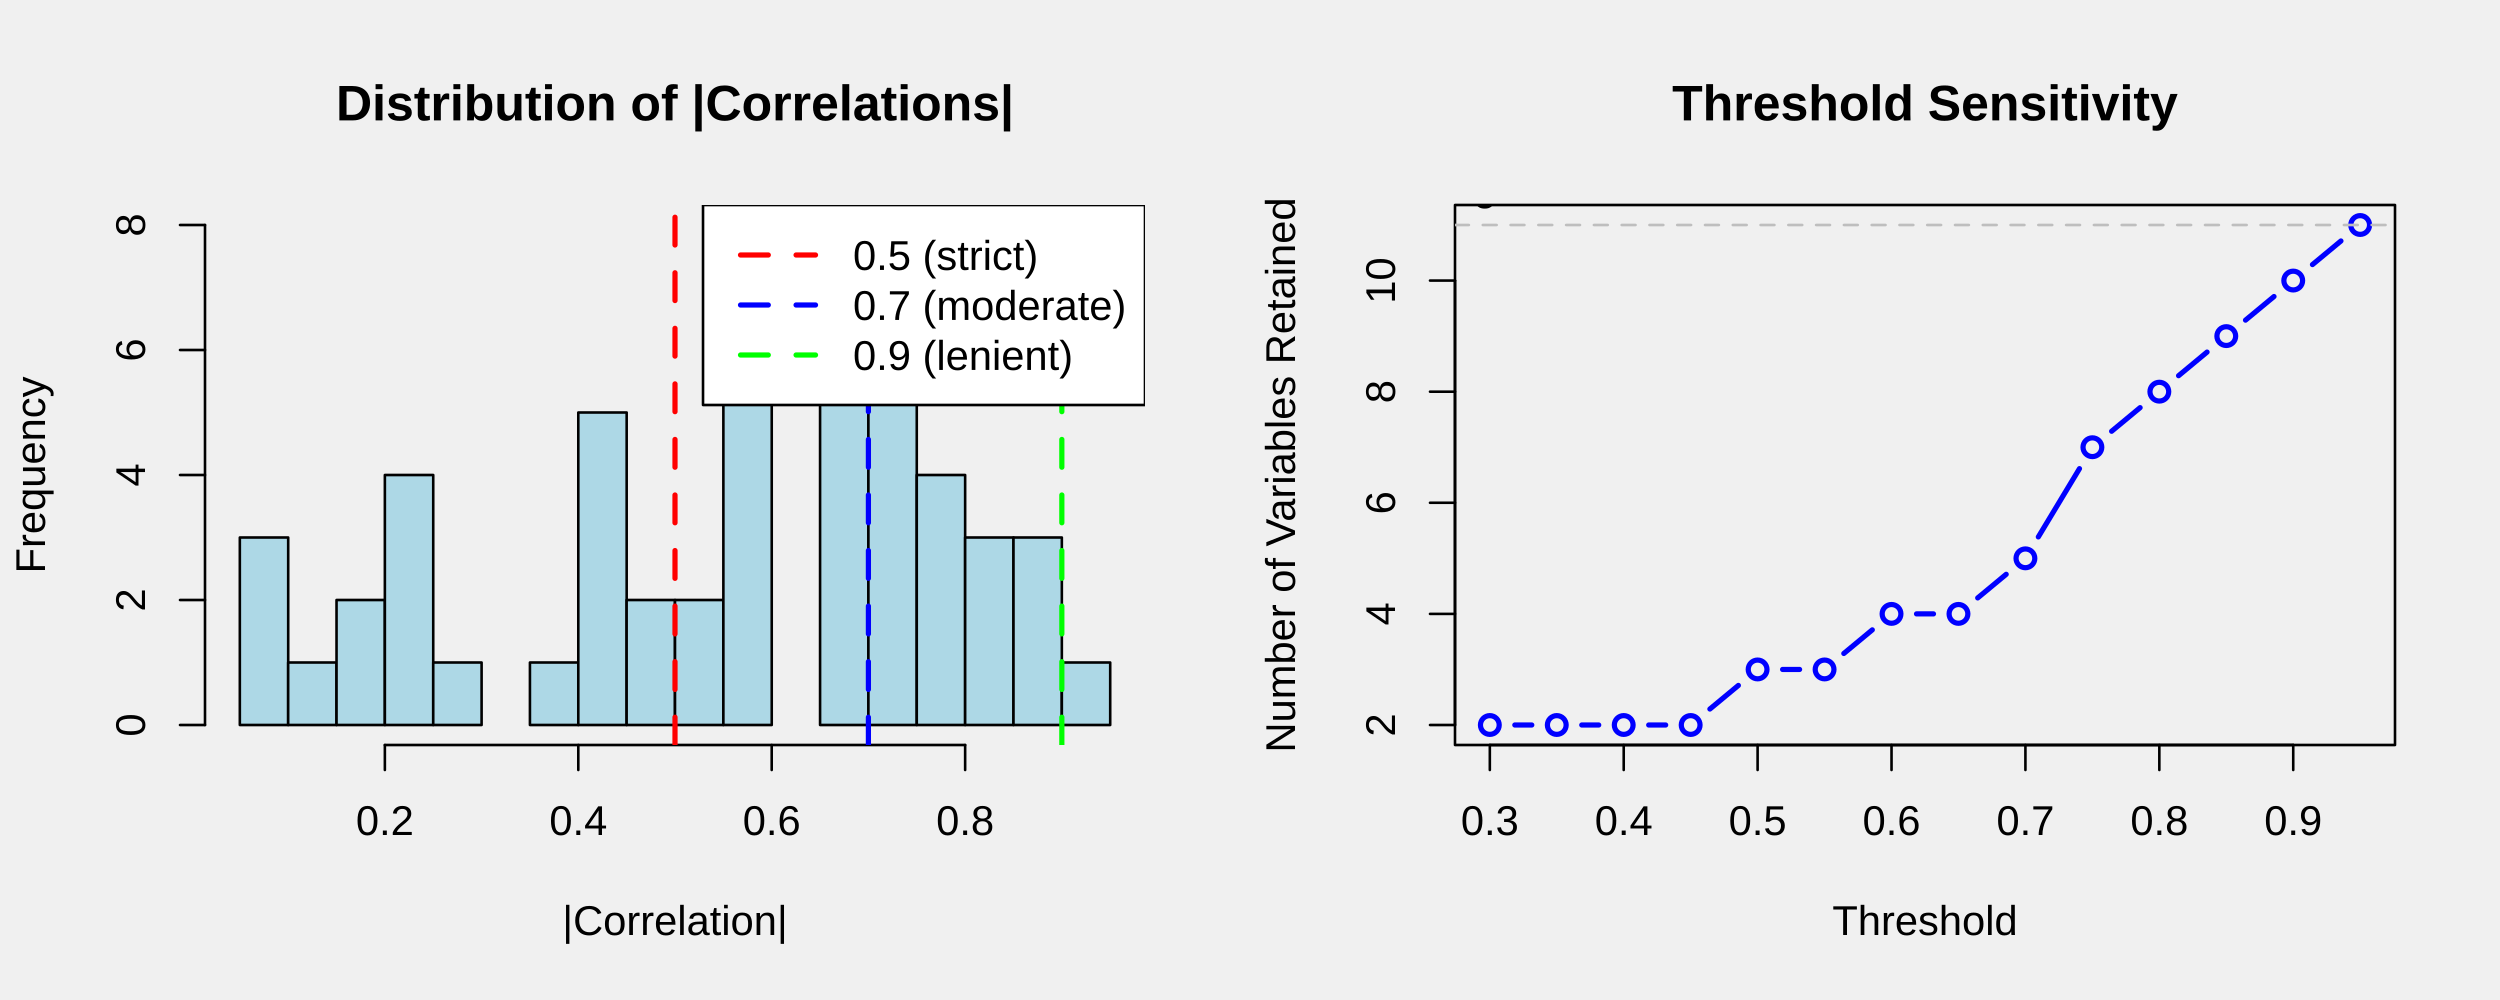
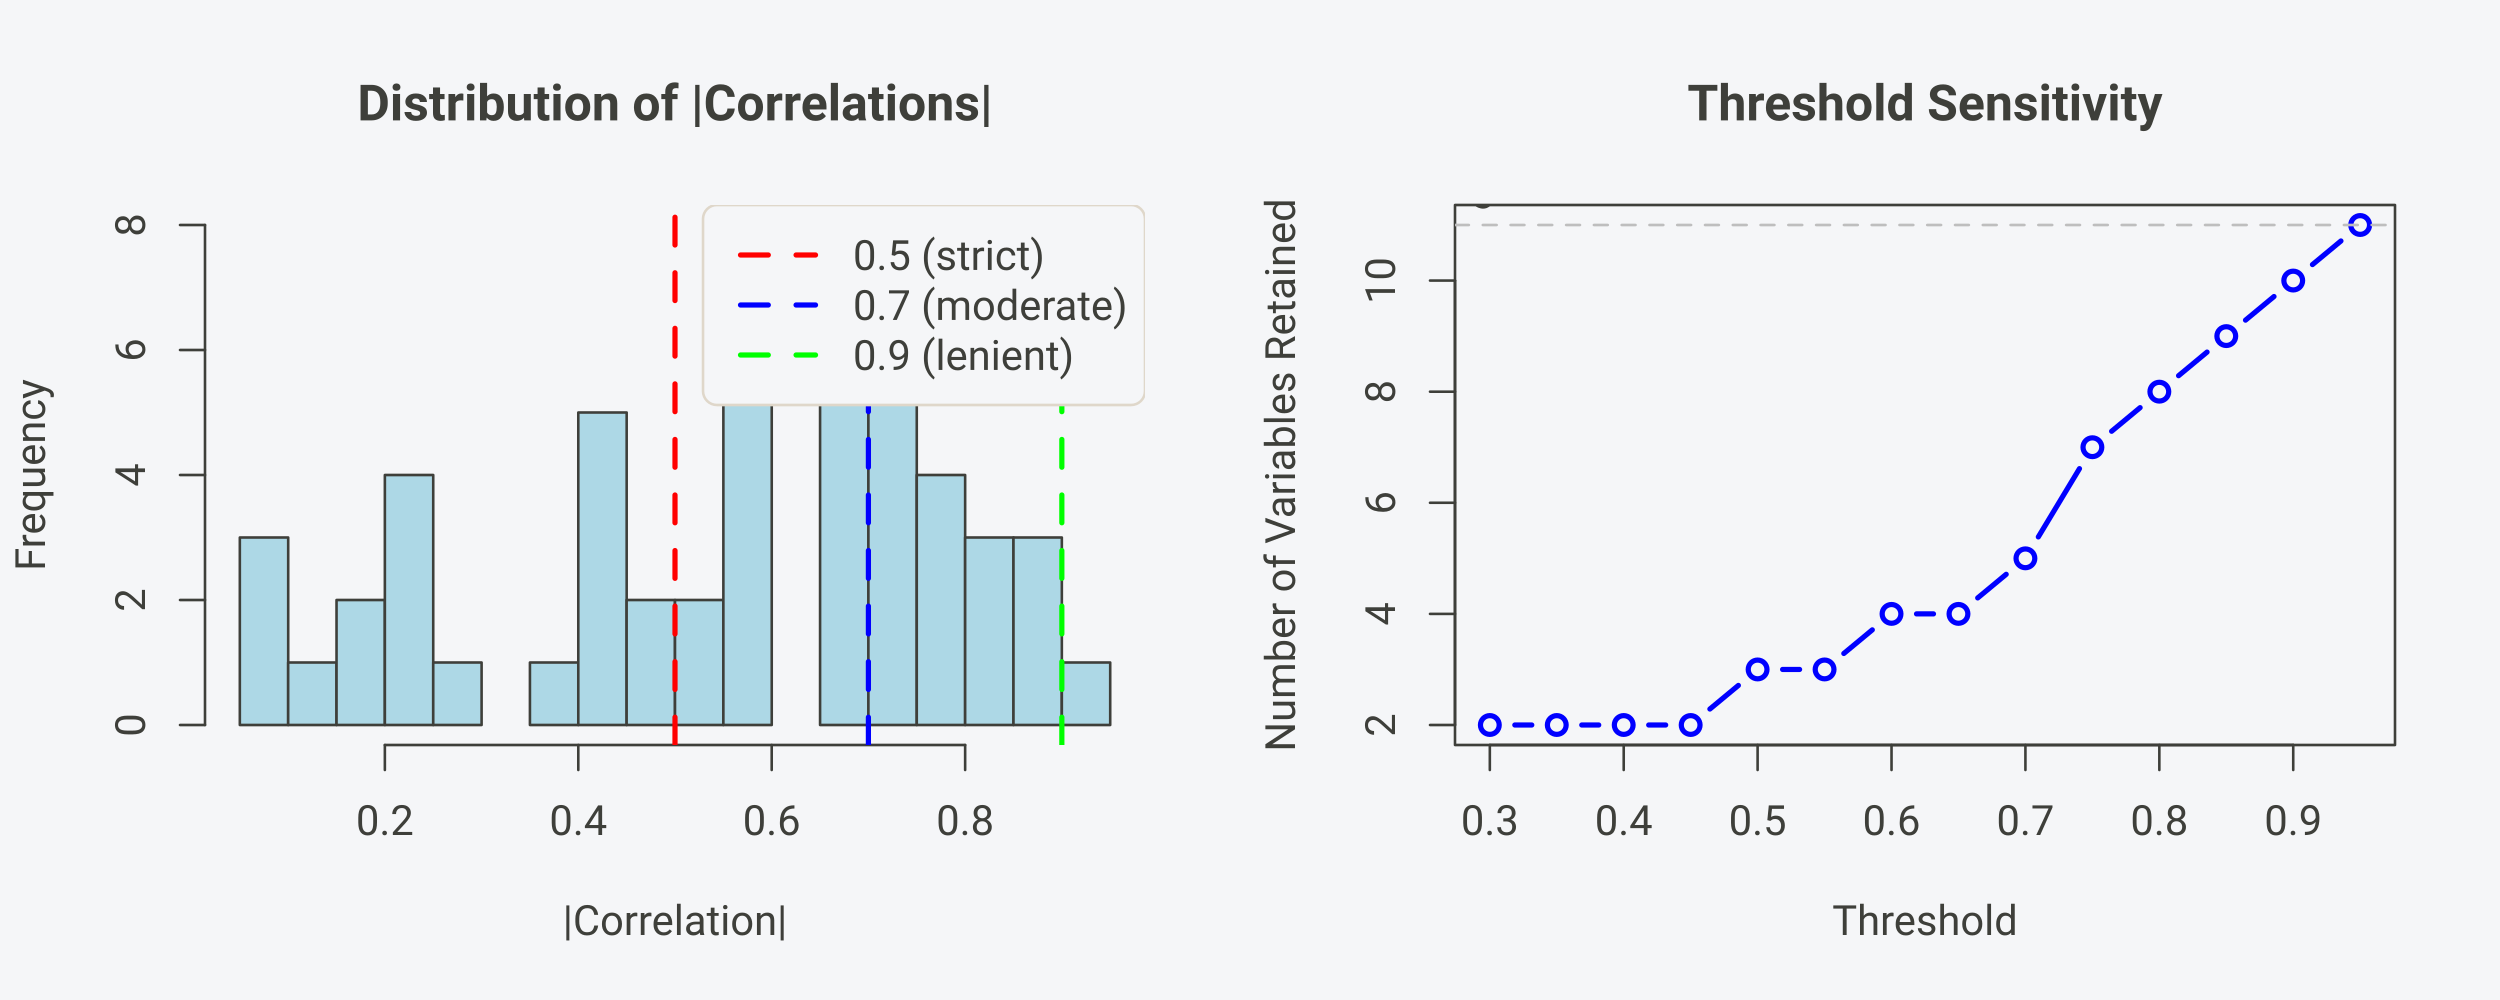
<svg xmlns="http://www.w3.org/2000/svg" width="720.00pt" height="288.00pt" viewBox="0 0 720.00 288.00">
  <g class="svglite">
    <defs>
      <style type="text/css">
-     .svglite line, .svglite polyline, .svglite polygon, .svglite path, .svglite rect, .svglite circle {
+     /* theme-aware-processed */
+     .svglite line, .svglite polyline, .svglite polygon, .svglite path, .svglite circle {
      fill: none;
-       stroke: #000000;
+       stroke: #3E3F3A;
+       stroke-linecap: round;
+       stroke-linejoin: round;
+       stroke-miterlimit: 10.00;
+     }
+     .svglite &gt; g &gt; rect {
+       fill: none;
+       stroke: #3E3F3A;
      stroke-linecap: round;
      stroke-linejoin: round;
      stroke-miterlimit: 10.00;
    }
    .svglite text {
      white-space: pre;
+       fill: #3E3F3A;
    }
    .svglite g.glyphgroup path {
      fill: inherit;
      stroke: none;
    }
  </style>
    </defs>
-     <rect width="100%" height="100%" style="stroke: none; fill: none;" />
+     <rect class="svg-bg" width="100%" height="100%" style="stroke: none; fill: #F5F6F8;" />
    <defs>
      <clipPath id="cpMC4wMHw3MjAuMDB8MC4wMHwyODguMDA=">
        <rect x="0.00" y="0.00" width="720.00" height="288.00" />
      </clipPath>
    </defs>
    <g clip-path="url(#cpMC4wMHw3MjAuMDB8MC4wMHwyODguMDA=)">
</g>
    <defs>
      <clipPath id="cpMC4wMHwzNjAuMDB8MC4wMHwyODguMDA=">
        <rect x="0.00" y="0.00" width="360.00" height="288.00" />
      </clipPath>
    </defs>
    <g clip-path="url(#cpMC4wMHwzNjAuMDB8MC4wMHwyODguMDA=)">
-       <text x="194.40" y="34.67" text-anchor="middle" style="font-size: 14.40px; font-weight: bold; font-family: &quot;Arial&quot;;" textLength="195.19px" lengthAdjust="spacingAndGlyphs">Distribution of |Correlations|</text>
-       <text x="194.40" y="269.28" text-anchor="middle" style="font-size: 12.00px; font-family: &quot;Arial&quot;;" textLength="64.95px" lengthAdjust="spacingAndGlyphs">|Correlation|</text>
-       <text transform="translate(12.96,136.80) rotate(-90)" text-anchor="middle" style="font-size: 12.00px; font-family: &quot;Arial&quot;;" textLength="56.69px" lengthAdjust="spacingAndGlyphs">Frequency</text>
+       <text x="194.40" y="34.67" text-anchor="middle" style="font-size: 14.40px; font-weight: bold; font-family: &quot;Roboto&quot;, -apple-system, BlinkMacSystemFont, &quot;Segoe UI&quot;, system-ui, sans-serif;" textLength="195.19px" lengthAdjust="spacingAndGlyphs">Distribution of |Correlations|</text>
+       <text x="194.40" y="269.28" text-anchor="middle" style="font-size: 12.00px; font-family: &quot;Roboto&quot;, -apple-system, BlinkMacSystemFont, &quot;Segoe UI&quot;, system-ui, sans-serif;" textLength="64.95px" lengthAdjust="spacingAndGlyphs">|Correlation|</text>
+       <text transform="translate(12.96,136.80) rotate(-90)" text-anchor="middle" style="font-size: 12.00px; font-family: &quot;Roboto&quot;, -apple-system, BlinkMacSystemFont, &quot;Segoe UI&quot;, system-ui, sans-serif;" textLength="56.69px" lengthAdjust="spacingAndGlyphs">Frequency</text>
    </g>
    <g clip-path="url(#cpMC4wMHw3MjAuMDB8MC4wMHwyODguMDA=)">
      <line x1="110.84" y1="214.56" x2="277.96" y2="214.56" style="stroke-width: 0.75;" />
      <line x1="110.84" y1="214.56" x2="110.84" y2="221.76" style="stroke-width: 0.75;" />
      <line x1="166.55" y1="214.56" x2="166.55" y2="221.76" style="stroke-width: 0.75;" />
      <line x1="222.25" y1="214.56" x2="222.25" y2="221.76" style="stroke-width: 0.75;" />
      <line x1="277.96" y1="214.56" x2="277.96" y2="221.76" style="stroke-width: 0.75;" />
-       <text x="110.84" y="240.48" text-anchor="middle" style="font-size: 12.00px; font-family: &quot;Arial&quot;;" textLength="16.67px" lengthAdjust="spacingAndGlyphs">0.2</text>
-       <text x="166.55" y="240.48" text-anchor="middle" style="font-size: 12.00px; font-family: &quot;Arial&quot;;" textLength="16.67px" lengthAdjust="spacingAndGlyphs">0.4</text>
-       <text x="222.25" y="240.48" text-anchor="middle" style="font-size: 12.00px; font-family: &quot;Arial&quot;;" textLength="16.67px" lengthAdjust="spacingAndGlyphs">0.6</text>
-       <text x="277.96" y="240.48" text-anchor="middle" style="font-size: 12.00px; font-family: &quot;Arial&quot;;" textLength="16.67px" lengthAdjust="spacingAndGlyphs">0.8</text>
+       <text x="110.84" y="240.48" text-anchor="middle" style="font-size: 12.00px; font-family: &quot;Roboto&quot;, -apple-system, BlinkMacSystemFont, &quot;Segoe UI&quot;, system-ui, sans-serif;" textLength="16.67px" lengthAdjust="spacingAndGlyphs">0.2</text>
+       <text x="166.55" y="240.48" text-anchor="middle" style="font-size: 12.00px; font-family: &quot;Roboto&quot;, -apple-system, BlinkMacSystemFont, &quot;Segoe UI&quot;, system-ui, sans-serif;" textLength="16.67px" lengthAdjust="spacingAndGlyphs">0.4</text>
+       <text x="222.25" y="240.48" text-anchor="middle" style="font-size: 12.00px; font-family: &quot;Roboto&quot;, -apple-system, BlinkMacSystemFont, &quot;Segoe UI&quot;, system-ui, sans-serif;" textLength="16.67px" lengthAdjust="spacingAndGlyphs">0.6</text>
+       <text x="277.96" y="240.48" text-anchor="middle" style="font-size: 12.00px; font-family: &quot;Roboto&quot;, -apple-system, BlinkMacSystemFont, &quot;Segoe UI&quot;, system-ui, sans-serif;" textLength="16.67px" lengthAdjust="spacingAndGlyphs">0.8</text>
      <line x1="59.04" y1="208.80" x2="59.04" y2="64.80" style="stroke-width: 0.75;" />
      <line x1="59.04" y1="208.80" x2="51.84" y2="208.80" style="stroke-width: 0.75;" />
      <line x1="59.04" y1="172.80" x2="51.84" y2="172.80" style="stroke-width: 0.75;" />
      <line x1="59.04" y1="136.80" x2="51.84" y2="136.80" style="stroke-width: 0.75;" />
      <line x1="59.04" y1="100.80" x2="51.84" y2="100.80" style="stroke-width: 0.75;" />
      <line x1="59.04" y1="64.80" x2="51.84" y2="64.80" style="stroke-width: 0.75;" />
-       <text transform="translate(41.76,208.80) rotate(-90)" text-anchor="middle" style="font-size: 12.00px; font-family: &quot;Arial&quot;;" textLength="6.67px" lengthAdjust="spacingAndGlyphs">0</text>
-       <text transform="translate(41.76,172.80) rotate(-90)" text-anchor="middle" style="font-size: 12.00px; font-family: &quot;Arial&quot;;" textLength="6.67px" lengthAdjust="spacingAndGlyphs">2</text>
-       <text transform="translate(41.76,136.80) rotate(-90)" text-anchor="middle" style="font-size: 12.00px; font-family: &quot;Arial&quot;;" textLength="6.67px" lengthAdjust="spacingAndGlyphs">4</text>
-       <text transform="translate(41.76,100.80) rotate(-90)" text-anchor="middle" style="font-size: 12.00px; font-family: &quot;Arial&quot;;" textLength="6.67px" lengthAdjust="spacingAndGlyphs">6</text>
-       <text transform="translate(41.76,64.80) rotate(-90)" text-anchor="middle" style="font-size: 12.00px; font-family: &quot;Arial&quot;;" textLength="6.67px" lengthAdjust="spacingAndGlyphs">8</text>
+       <text transform="translate(41.76,208.80) rotate(-90)" text-anchor="middle" style="font-size: 12.00px; font-family: &quot;Roboto&quot;, -apple-system, BlinkMacSystemFont, &quot;Segoe UI&quot;, system-ui, sans-serif;" textLength="6.67px" lengthAdjust="spacingAndGlyphs">0</text>
+       <text transform="translate(41.76,172.80) rotate(-90)" text-anchor="middle" style="font-size: 12.00px; font-family: &quot;Roboto&quot;, -apple-system, BlinkMacSystemFont, &quot;Segoe UI&quot;, system-ui, sans-serif;" textLength="6.67px" lengthAdjust="spacingAndGlyphs">2</text>
+       <text transform="translate(41.76,136.80) rotate(-90)" text-anchor="middle" style="font-size: 12.00px; font-family: &quot;Roboto&quot;, -apple-system, BlinkMacSystemFont, &quot;Segoe UI&quot;, system-ui, sans-serif;" textLength="6.67px" lengthAdjust="spacingAndGlyphs">4</text>
+       <text transform="translate(41.76,100.80) rotate(-90)" text-anchor="middle" style="font-size: 12.00px; font-family: &quot;Roboto&quot;, -apple-system, BlinkMacSystemFont, &quot;Segoe UI&quot;, system-ui, sans-serif;" textLength="6.67px" lengthAdjust="spacingAndGlyphs">6</text>
+       <text transform="translate(41.76,64.80) rotate(-90)" text-anchor="middle" style="font-size: 12.00px; font-family: &quot;Roboto&quot;, -apple-system, BlinkMacSystemFont, &quot;Segoe UI&quot;, system-ui, sans-serif;" textLength="6.67px" lengthAdjust="spacingAndGlyphs">8</text>
    </g>
    <defs>
      <clipPath id="cpNTkuMDR8MzI5Ljc2fDU5LjA0fDIxNC41Ng==">
        <rect x="59.04" y="59.04" width="270.72" height="155.52" />
      </clipPath>
    </defs>
    <g clip-path="url(#cpNTkuMDR8MzI5Ljc2fDU5LjA0fDIxNC41Ng==)">
      <rect x="69.07" y="154.80" width="13.93" height="54.00" style="stroke-width: 0.75; fill: #ADD8E6;" />
      <rect x="82.99" y="190.80" width="13.93" height="18.00" style="stroke-width: 0.75; fill: #ADD8E6;" />
      <rect x="96.92" y="172.80" width="13.93" height="36.00" style="stroke-width: 0.75; fill: #ADD8E6;" />
      <rect x="110.84" y="136.80" width="13.93" height="72.00" style="stroke-width: 0.75; fill: #ADD8E6;" />
      <rect x="124.77" y="190.80" width="13.93" height="18.00" style="stroke-width: 0.75; fill: #ADD8E6;" />
      <rect x="138.70" y="208.80" width="13.93" height="0.00" style="stroke-width: 0.75; fill: #ADD8E6;" />
      <rect x="152.62" y="190.80" width="13.93" height="18.00" style="stroke-width: 0.75; fill: #ADD8E6;" />
      <rect x="166.55" y="118.80" width="13.93" height="90.00" style="stroke-width: 0.75; fill: #ADD8E6;" />
      <rect x="180.47" y="172.80" width="13.93" height="36.00" style="stroke-width: 0.75; fill: #ADD8E6;" />
      <rect x="194.40" y="172.80" width="13.93" height="36.00" style="stroke-width: 0.75; fill: #ADD8E6;" />
      <rect x="208.33" y="64.80" width="13.93" height="144.00" style="stroke-width: 0.75; fill: #ADD8E6;" />
      <rect x="222.25" y="208.80" width="13.93" height="0.00" style="stroke-width: 0.75; fill: #ADD8E6;" />
      <rect x="236.18" y="82.80" width="13.93" height="126.00" style="stroke-width: 0.75; fill: #ADD8E6;" />
      <rect x="250.10" y="64.80" width="13.93" height="144.00" style="stroke-width: 0.75; fill: #ADD8E6;" />
      <rect x="264.03" y="136.80" width="13.93" height="72.00" style="stroke-width: 0.75; fill: #ADD8E6;" />
      <rect x="277.96" y="154.80" width="13.93" height="54.00" style="stroke-width: 0.75; fill: #ADD8E6;" />
      <rect x="291.88" y="154.80" width="13.93" height="54.00" style="stroke-width: 0.75; fill: #ADD8E6;" />
      <rect x="305.81" y="190.80" width="13.93" height="18.00" style="stroke-width: 0.75; fill: #ADD8E6;" />
      <line x1="194.40" y1="214.56" x2="194.40" y2="59.04" style="stroke-width: 1.50; stroke: #FF0000; stroke-dasharray: 8.00,8.00;" />
      <line x1="250.10" y1="214.56" x2="250.10" y2="59.04" style="stroke-width: 1.50; stroke: #0000FF; stroke-dasharray: 8.00,8.00;" />
      <line x1="305.81" y1="214.56" x2="305.81" y2="59.04" style="stroke-width: 1.50; stroke: #00FF00; stroke-dasharray: 8.00,8.00;" />
-       <rect x="202.47" y="59.04" width="127.29" height="57.60" style="stroke-width: 0.75; fill: #FFFFFF;" />
+       <rect rx="4" x="202.47" y="59.04" width="127.29" height="57.60" style="stroke-width: 0.75; stroke: #DFD7CA; fill: #F5F6F8;" />
      <line x1="213.27" y1="73.44" x2="234.87" y2="73.44" style="stroke-width: 1.50; stroke: #FF0000; stroke-dasharray: 8.00,8.00;" />
      <line x1="213.27" y1="87.84" x2="234.87" y2="87.84" style="stroke-width: 1.50; stroke: #0000FF; stroke-dasharray: 8.00,8.00;" />
      <line x1="213.27" y1="102.24" x2="234.87" y2="102.24" style="stroke-width: 1.50; stroke: #00FF00; stroke-dasharray: 8.00,8.00;" />
-       <text x="245.67" y="77.74" style="font-size: 12.00px; font-family: &quot;Arial&quot;;" textLength="53.33px" lengthAdjust="spacingAndGlyphs">0.5 (strict)</text>
-       <text x="245.67" y="92.14" style="font-size: 12.00px; font-family: &quot;Arial&quot;;" textLength="78.69px" lengthAdjust="spacingAndGlyphs">0.7 (moderate)</text>
-       <text x="245.67" y="106.54" style="font-size: 12.00px; font-family: &quot;Arial&quot;;" textLength="63.36px" lengthAdjust="spacingAndGlyphs">0.9 (lenient)</text>
+       <text x="245.67" y="77.74" style="font-size: 12.00px; font-family: &quot;Roboto&quot;, -apple-system, BlinkMacSystemFont, &quot;Segoe UI&quot;, system-ui, sans-serif;" textLength="53.33px" lengthAdjust="spacingAndGlyphs">0.5 (strict)</text>
+       <text x="245.67" y="92.14" style="font-size: 12.00px; font-family: &quot;Roboto&quot;, -apple-system, BlinkMacSystemFont, &quot;Segoe UI&quot;, system-ui, sans-serif;" textLength="78.69px" lengthAdjust="spacingAndGlyphs">0.7 (moderate)</text>
+       <text x="245.67" y="106.54" style="font-size: 12.00px; font-family: &quot;Roboto&quot;, -apple-system, BlinkMacSystemFont, &quot;Segoe UI&quot;, system-ui, sans-serif;" textLength="63.36px" lengthAdjust="spacingAndGlyphs">0.9 (lenient)</text>
    </g>
    <defs>
      <clipPath id="cpNDE5LjA0fDY4OS43Nnw1OS4wNHwyMTQuNTY=">
        <rect x="419.04" y="59.04" width="270.72" height="155.52" />
      </clipPath>
    </defs>
    <g clip-path="url(#cpNDE5LjA0fDY4OS43Nnw1OS4wNHwyMTQuNTY=)">
      <line x1="436.27" y1="208.80" x2="441.15" y2="208.80" style="stroke-width: 1.50; stroke: #0000FF;" />
      <line x1="455.55" y1="208.80" x2="460.43" y2="208.80" style="stroke-width: 1.50; stroke: #0000FF;" />
      <line x1="474.83" y1="208.80" x2="479.71" y2="208.80" style="stroke-width: 1.50; stroke: #0000FF;" />
      <line x1="492.45" y1="204.20" x2="500.65" y2="197.40" style="stroke-width: 1.50; stroke: #0000FF;" />
      <line x1="513.39" y1="192.80" x2="518.28" y2="192.80" style="stroke-width: 1.50; stroke: #0000FF;" />
      <line x1="531.02" y1="188.20" x2="539.22" y2="181.40" style="stroke-width: 1.50; stroke: #0000FF;" />
      <line x1="551.96" y1="176.80" x2="556.84" y2="176.80" style="stroke-width: 1.50; stroke: #0000FF;" />
      <line x1="569.58" y1="172.20" x2="577.78" y2="165.40" style="stroke-width: 1.50; stroke: #0000FF;" />
      <line x1="587.04" y1="154.63" x2="598.89" y2="134.97" style="stroke-width: 1.50; stroke: #0000FF;" />
      <line x1="608.15" y1="124.20" x2="616.35" y2="117.40" style="stroke-width: 1.50; stroke: #0000FF;" />
      <line x1="627.43" y1="108.20" x2="635.63" y2="101.40" style="stroke-width: 1.50; stroke: #0000FF;" />
      <line x1="646.71" y1="92.20" x2="654.91" y2="85.40" style="stroke-width: 1.50; stroke: #0000FF;" />
      <line x1="665.99" y1="76.20" x2="674.19" y2="69.40" style="stroke-width: 1.50; stroke: #0000FF;" />
      <circle cx="429.07" cy="208.80" r="2.70" style="stroke-width: 1.50; stroke: #0000FF;" />
      <circle cx="448.35" cy="208.80" r="2.70" style="stroke-width: 1.50; stroke: #0000FF;" />
      <circle cx="467.63" cy="208.80" r="2.70" style="stroke-width: 1.50; stroke: #0000FF;" />
      <circle cx="486.91" cy="208.80" r="2.70" style="stroke-width: 1.50; stroke: #0000FF;" />
      <circle cx="506.19" cy="192.80" r="2.70" style="stroke-width: 1.50; stroke: #0000FF;" />
      <circle cx="525.48" cy="192.80" r="2.70" style="stroke-width: 1.50; stroke: #0000FF;" />
      <circle cx="544.76" cy="176.80" r="2.70" style="stroke-width: 1.50; stroke: #0000FF;" />
      <circle cx="564.04" cy="176.80" r="2.70" style="stroke-width: 1.50; stroke: #0000FF;" />
      <circle cx="583.32" cy="160.80" r="2.70" style="stroke-width: 1.50; stroke: #0000FF;" />
      <circle cx="602.61" cy="128.80" r="2.70" style="stroke-width: 1.50; stroke: #0000FF;" />
      <circle cx="621.89" cy="112.80" r="2.70" style="stroke-width: 1.50; stroke: #0000FF;" />
      <circle cx="641.17" cy="96.80" r="2.70" style="stroke-width: 1.50; stroke: #0000FF;" />
      <circle cx="660.45" cy="80.80" r="2.70" style="stroke-width: 1.50; stroke: #0000FF;" />
      <circle cx="679.73" cy="64.80" r="2.70" style="stroke-width: 1.50; stroke: #0000FF;" />
    </g>
    <g clip-path="url(#cpMC4wMHw3MjAuMDB8MC4wMHwyODguMDA=)">
      <line x1="429.07" y1="214.56" x2="660.45" y2="214.56" style="stroke-width: 0.75;" />
      <line x1="429.07" y1="214.56" x2="429.07" y2="221.76" style="stroke-width: 0.75;" />
      <line x1="467.63" y1="214.56" x2="467.63" y2="221.76" style="stroke-width: 0.75;" />
      <line x1="506.19" y1="214.56" x2="506.19" y2="221.76" style="stroke-width: 0.75;" />
      <line x1="544.76" y1="214.56" x2="544.76" y2="221.76" style="stroke-width: 0.75;" />
      <line x1="583.32" y1="214.56" x2="583.32" y2="221.76" style="stroke-width: 0.75;" />
      <line x1="621.89" y1="214.56" x2="621.89" y2="221.76" style="stroke-width: 0.75;" />
      <line x1="660.45" y1="214.56" x2="660.45" y2="221.76" style="stroke-width: 0.75;" />
-       <text x="429.07" y="240.48" text-anchor="middle" style="font-size: 12.00px; font-family: &quot;Arial&quot;;" textLength="16.67px" lengthAdjust="spacingAndGlyphs">0.3</text>
-       <text x="467.63" y="240.48" text-anchor="middle" style="font-size: 12.00px; font-family: &quot;Arial&quot;;" textLength="16.67px" lengthAdjust="spacingAndGlyphs">0.4</text>
-       <text x="506.19" y="240.48" text-anchor="middle" style="font-size: 12.00px; font-family: &quot;Arial&quot;;" textLength="16.67px" lengthAdjust="spacingAndGlyphs">0.5</text>
-       <text x="544.76" y="240.48" text-anchor="middle" style="font-size: 12.00px; font-family: &quot;Arial&quot;;" textLength="16.67px" lengthAdjust="spacingAndGlyphs">0.6</text>
-       <text x="583.32" y="240.48" text-anchor="middle" style="font-size: 12.00px; font-family: &quot;Arial&quot;;" textLength="16.67px" lengthAdjust="spacingAndGlyphs">0.7</text>
-       <text x="621.89" y="240.48" text-anchor="middle" style="font-size: 12.00px; font-family: &quot;Arial&quot;;" textLength="16.67px" lengthAdjust="spacingAndGlyphs">0.8</text>
-       <text x="660.45" y="240.48" text-anchor="middle" style="font-size: 12.00px; font-family: &quot;Arial&quot;;" textLength="16.67px" lengthAdjust="spacingAndGlyphs">0.9</text>
+       <text x="429.07" y="240.48" text-anchor="middle" style="font-size: 12.00px; font-family: &quot;Roboto&quot;, -apple-system, BlinkMacSystemFont, &quot;Segoe UI&quot;, system-ui, sans-serif;" textLength="16.67px" lengthAdjust="spacingAndGlyphs">0.3</text>
+       <text x="467.63" y="240.48" text-anchor="middle" style="font-size: 12.00px; font-family: &quot;Roboto&quot;, -apple-system, BlinkMacSystemFont, &quot;Segoe UI&quot;, system-ui, sans-serif;" textLength="16.67px" lengthAdjust="spacingAndGlyphs">0.4</text>
+       <text x="506.19" y="240.48" text-anchor="middle" style="font-size: 12.00px; font-family: &quot;Roboto&quot;, -apple-system, BlinkMacSystemFont, &quot;Segoe UI&quot;, system-ui, sans-serif;" textLength="16.67px" lengthAdjust="spacingAndGlyphs">0.5</text>
+       <text x="544.76" y="240.48" text-anchor="middle" style="font-size: 12.00px; font-family: &quot;Roboto&quot;, -apple-system, BlinkMacSystemFont, &quot;Segoe UI&quot;, system-ui, sans-serif;" textLength="16.67px" lengthAdjust="spacingAndGlyphs">0.6</text>
+       <text x="583.32" y="240.48" text-anchor="middle" style="font-size: 12.00px; font-family: &quot;Roboto&quot;, -apple-system, BlinkMacSystemFont, &quot;Segoe UI&quot;, system-ui, sans-serif;" textLength="16.67px" lengthAdjust="spacingAndGlyphs">0.7</text>
+       <text x="621.89" y="240.48" text-anchor="middle" style="font-size: 12.00px; font-family: &quot;Roboto&quot;, -apple-system, BlinkMacSystemFont, &quot;Segoe UI&quot;, system-ui, sans-serif;" textLength="16.67px" lengthAdjust="spacingAndGlyphs">0.8</text>
+       <text x="660.45" y="240.48" text-anchor="middle" style="font-size: 12.00px; font-family: &quot;Roboto&quot;, -apple-system, BlinkMacSystemFont, &quot;Segoe UI&quot;, system-ui, sans-serif;" textLength="16.67px" lengthAdjust="spacingAndGlyphs">0.9</text>
      <line x1="419.04" y1="208.80" x2="419.04" y2="80.80" style="stroke-width: 0.75;" />
      <line x1="419.04" y1="208.80" x2="411.84" y2="208.80" style="stroke-width: 0.75;" />
      <line x1="419.04" y1="176.80" x2="411.84" y2="176.80" style="stroke-width: 0.75;" />
      <line x1="419.04" y1="144.80" x2="411.84" y2="144.80" style="stroke-width: 0.75;" />
      <line x1="419.04" y1="112.80" x2="411.84" y2="112.80" style="stroke-width: 0.75;" />
      <line x1="419.04" y1="80.80" x2="411.84" y2="80.80" style="stroke-width: 0.75;" />
-       <text transform="translate(401.76,208.80) rotate(-90)" text-anchor="middle" style="font-size: 12.00px; font-family: &quot;Arial&quot;;" textLength="6.67px" lengthAdjust="spacingAndGlyphs">2</text>
-       <text transform="translate(401.76,176.80) rotate(-90)" text-anchor="middle" style="font-size: 12.00px; font-family: &quot;Arial&quot;;" textLength="6.67px" lengthAdjust="spacingAndGlyphs">4</text>
-       <text transform="translate(401.76,144.80) rotate(-90)" text-anchor="middle" style="font-size: 12.00px; font-family: &quot;Arial&quot;;" textLength="6.67px" lengthAdjust="spacingAndGlyphs">6</text>
-       <text transform="translate(401.76,112.80) rotate(-90)" text-anchor="middle" style="font-size: 12.00px; font-family: &quot;Arial&quot;;" textLength="6.67px" lengthAdjust="spacingAndGlyphs">8</text>
-       <text transform="translate(401.76,80.80) rotate(-90)" text-anchor="middle" style="font-size: 12.00px; font-family: &quot;Arial&quot;;" textLength="13.34px" lengthAdjust="spacingAndGlyphs">10</text>
+       <text transform="translate(401.76,208.80) rotate(-90)" text-anchor="middle" style="font-size: 12.00px; font-family: &quot;Roboto&quot;, -apple-system, BlinkMacSystemFont, &quot;Segoe UI&quot;, system-ui, sans-serif;" textLength="6.67px" lengthAdjust="spacingAndGlyphs">2</text>
+       <text transform="translate(401.76,176.80) rotate(-90)" text-anchor="middle" style="font-size: 12.00px; font-family: &quot;Roboto&quot;, -apple-system, BlinkMacSystemFont, &quot;Segoe UI&quot;, system-ui, sans-serif;" textLength="6.67px" lengthAdjust="spacingAndGlyphs">4</text>
+       <text transform="translate(401.76,144.80) rotate(-90)" text-anchor="middle" style="font-size: 12.00px; font-family: &quot;Roboto&quot;, -apple-system, BlinkMacSystemFont, &quot;Segoe UI&quot;, system-ui, sans-serif;" textLength="6.67px" lengthAdjust="spacingAndGlyphs">6</text>
+       <text transform="translate(401.76,112.80) rotate(-90)" text-anchor="middle" style="font-size: 12.00px; font-family: &quot;Roboto&quot;, -apple-system, BlinkMacSystemFont, &quot;Segoe UI&quot;, system-ui, sans-serif;" textLength="6.67px" lengthAdjust="spacingAndGlyphs">8</text>
+       <text transform="translate(401.76,80.80) rotate(-90)" text-anchor="middle" style="font-size: 12.00px; font-family: &quot;Roboto&quot;, -apple-system, BlinkMacSystemFont, &quot;Segoe UI&quot;, system-ui, sans-serif;" textLength="13.34px" lengthAdjust="spacingAndGlyphs">10</text>
      <polygon points="419.04,214.56 689.76,214.56 689.76,59.04 419.04,59.04 " style="stroke-width: 0.75;" />
    </g>
    <defs>
      <clipPath id="cpMzYwLjAwfDcyMC4wMHwwLjAwfDI4OC4wMA==">
        <rect x="360.00" y="0.00" width="360.00" height="288.00" />
      </clipPath>
    </defs>
    <g clip-path="url(#cpMzYwLjAwfDcyMC4wMHwwLjAwfDI4OC4wMA==)">
-       <text x="554.40" y="34.67" text-anchor="middle" style="font-size: 14.40px; font-weight: bold; font-family: &quot;Arial&quot;;" textLength="145.56px" lengthAdjust="spacingAndGlyphs">Threshold Sensitivity</text>
-       <text x="554.40" y="269.28" text-anchor="middle" style="font-size: 12.00px; font-family: &quot;Arial&quot;;" textLength="53.36px" lengthAdjust="spacingAndGlyphs">Threshold</text>
-       <text transform="translate(372.96,136.80) rotate(-90)" text-anchor="middle" style="font-size: 12.00px; font-family: &quot;Arial&quot;;" textLength="159.84px" lengthAdjust="spacingAndGlyphs">Number of Variables Retained</text>
+       <text x="554.40" y="34.67" text-anchor="middle" style="font-size: 14.40px; font-weight: bold; font-family: &quot;Roboto&quot;, -apple-system, BlinkMacSystemFont, &quot;Segoe UI&quot;, system-ui, sans-serif;" textLength="145.56px" lengthAdjust="spacingAndGlyphs">Threshold Sensitivity</text>
+       <text x="554.40" y="269.28" text-anchor="middle" style="font-size: 12.00px; font-family: &quot;Roboto&quot;, -apple-system, BlinkMacSystemFont, &quot;Segoe UI&quot;, system-ui, sans-serif;" textLength="53.36px" lengthAdjust="spacingAndGlyphs">Threshold</text>
+       <text transform="translate(372.96,136.80) rotate(-90)" text-anchor="middle" style="font-size: 12.00px; font-family: &quot;Roboto&quot;, -apple-system, BlinkMacSystemFont, &quot;Segoe UI&quot;, system-ui, sans-serif;" textLength="159.84px" lengthAdjust="spacingAndGlyphs">Number of Variables Retained</text>
    </g>
    <g clip-path="url(#cpNDE5LjA0fDY4OS43Nnw1OS4wNHwyMTQuNTY=)">
      <line x1="419.04" y1="64.80" x2="689.76" y2="64.80" style="stroke-width: 0.75; stroke: #BEBEBE; stroke-dasharray: 4.00,4.00;" />
-       <text x="429.07" y="57.60" text-anchor="middle" style="font-size: 12.00px; font-family: &quot;Arial&quot;;" textLength="41.36px" lengthAdjust="spacingAndGlyphs">Original</text>
+       <text x="429.07" y="57.60" text-anchor="middle" style="font-size: 12.00px; font-family: &quot;Roboto&quot;, -apple-system, BlinkMacSystemFont, &quot;Segoe UI&quot;, system-ui, sans-serif;" textLength="41.36px" lengthAdjust="spacingAndGlyphs">Original</text>
    </g>
  </g>
</svg>
